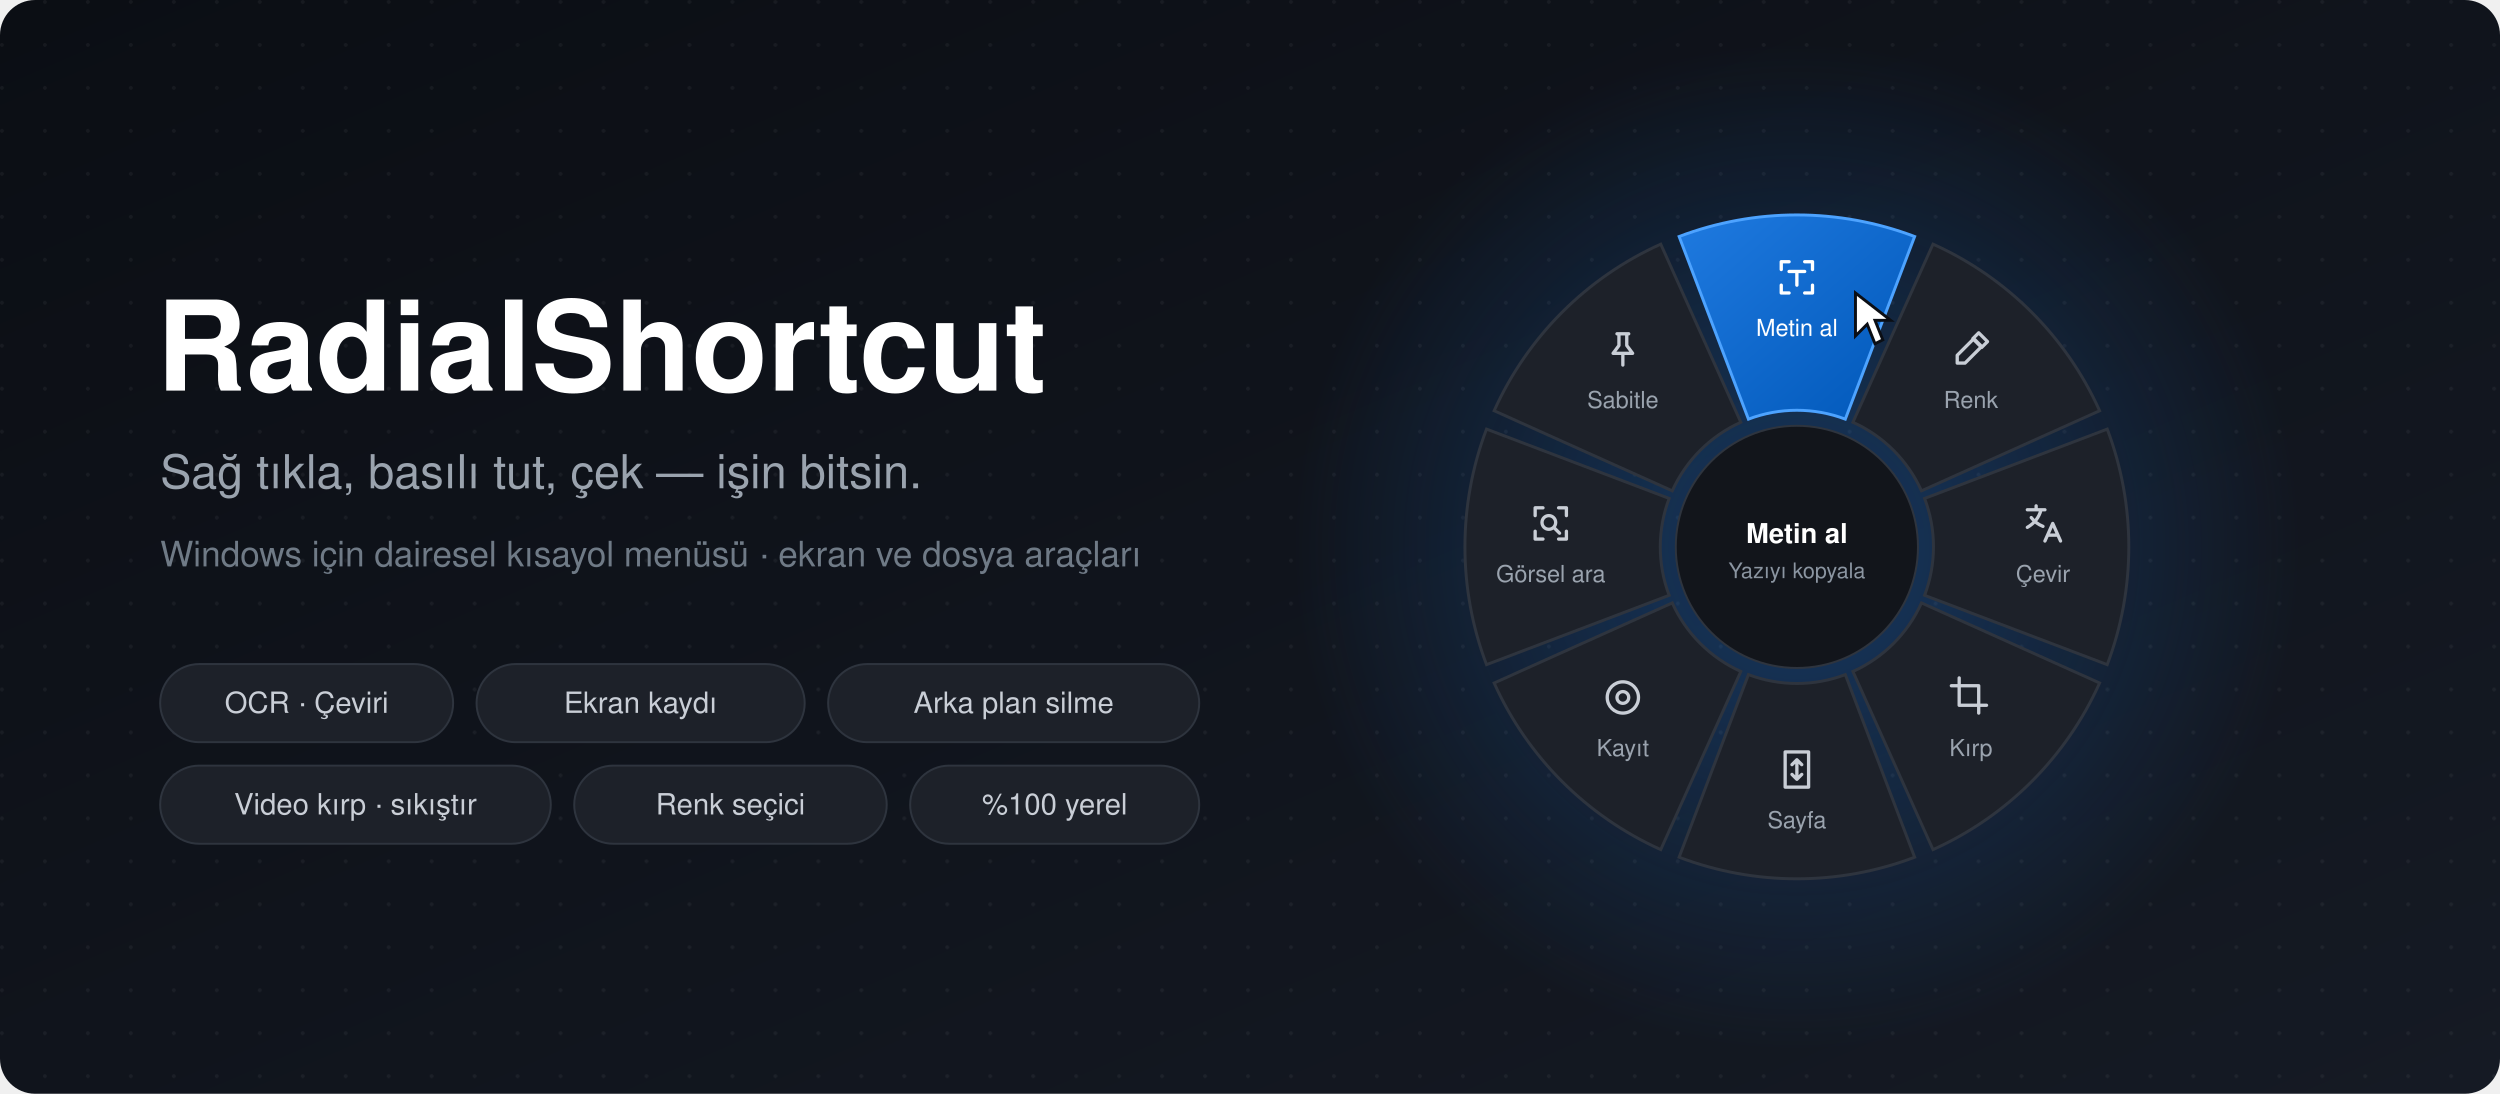
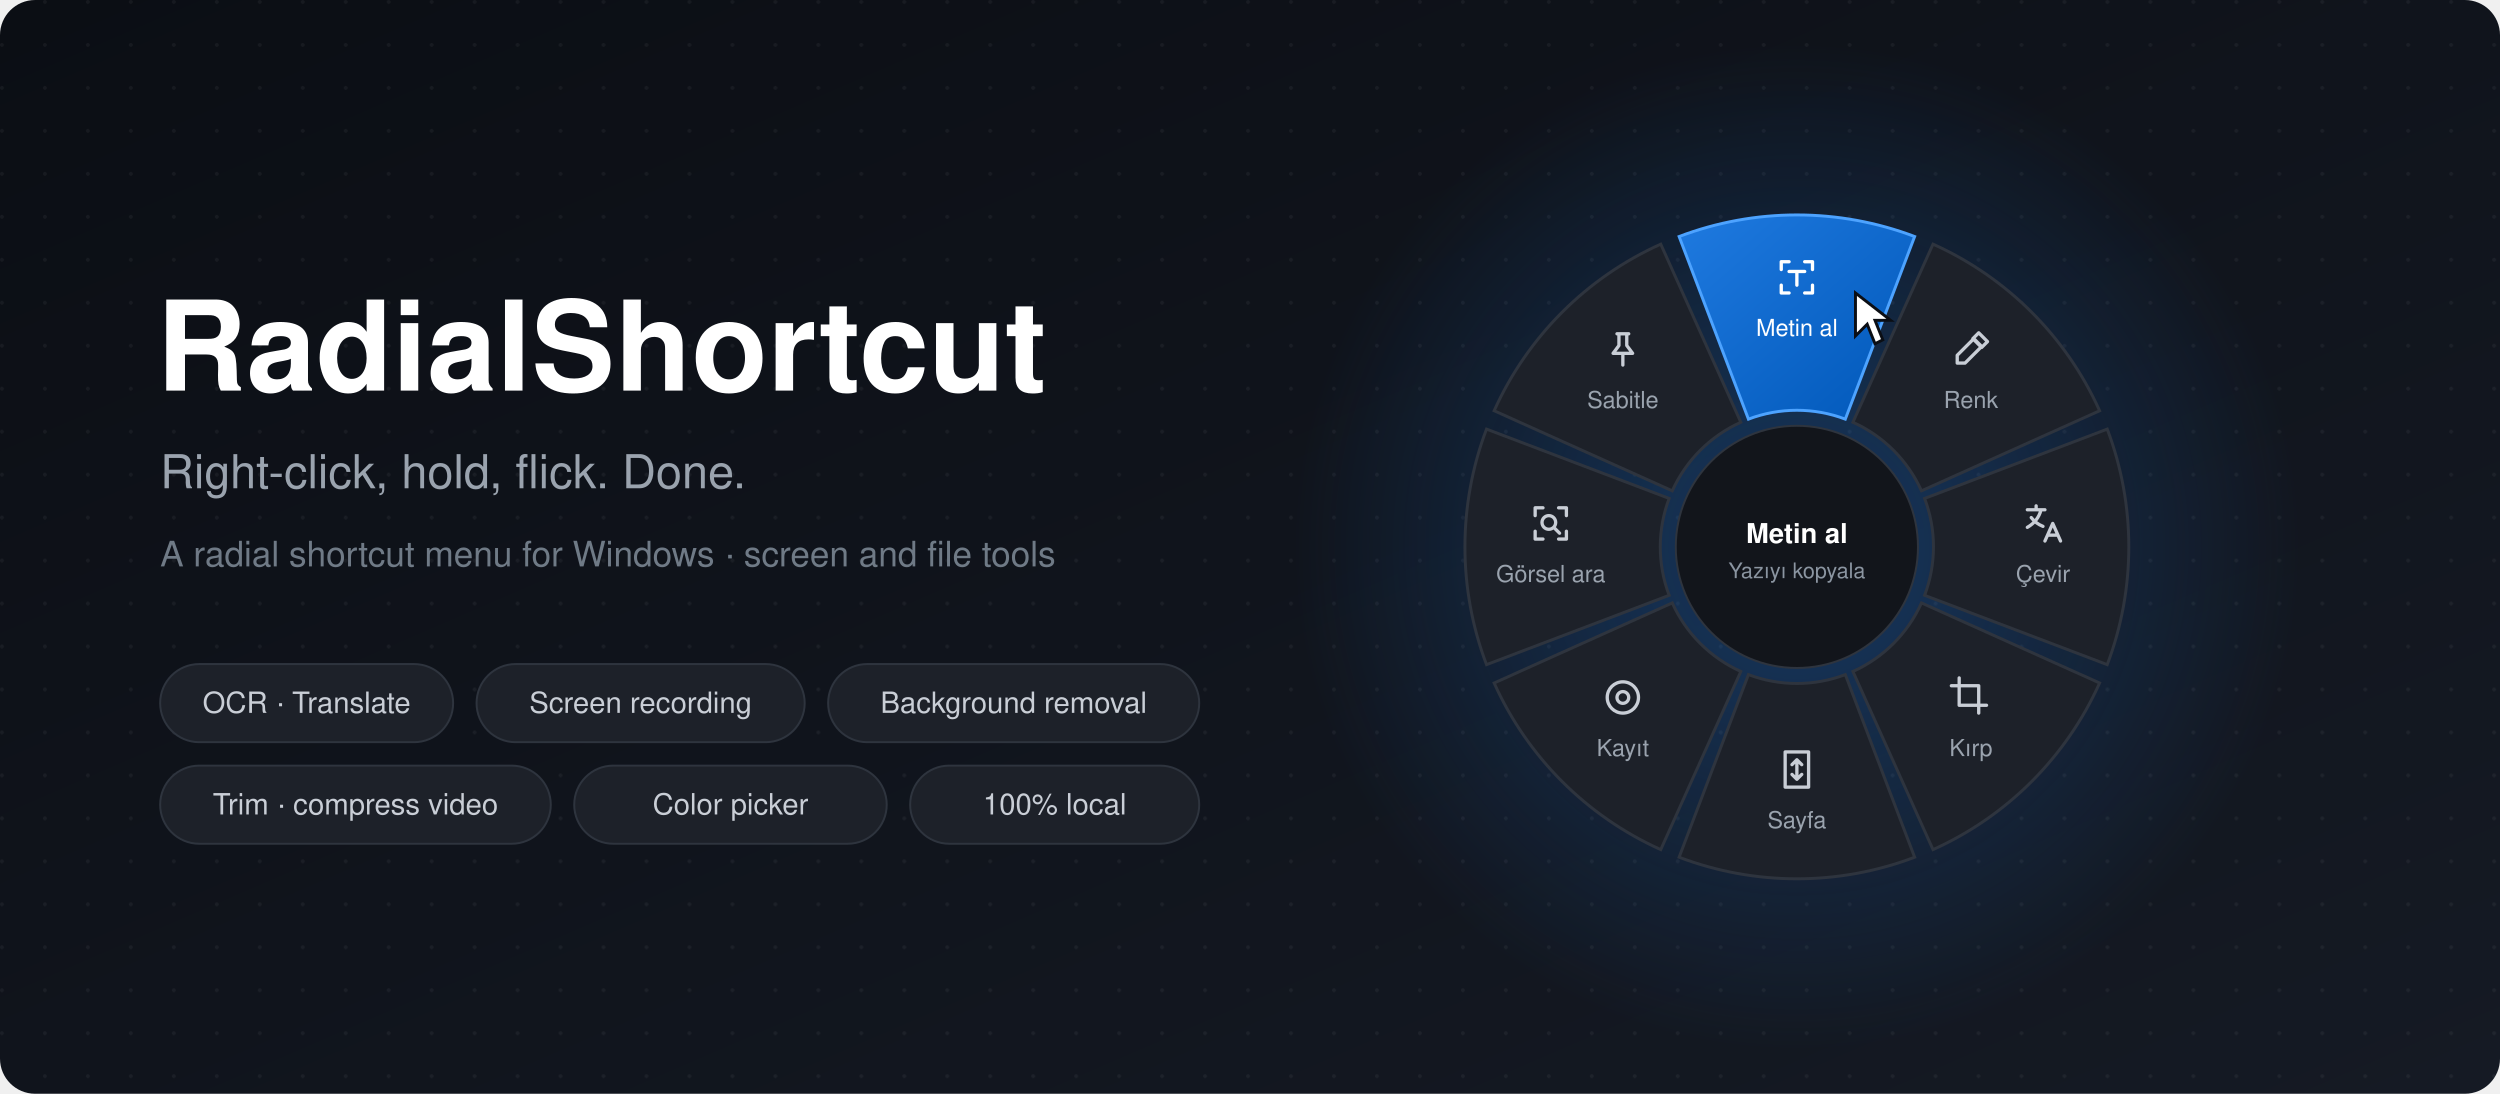
<svg xmlns="http://www.w3.org/2000/svg" width="1280" height="560" viewBox="0 0 1280 560">
  <defs>
    <linearGradient id="bg" x1="0" y1="0" x2="1" y2="1">
      <stop offset="0" stop-color="#0b0e14" />
      <stop offset="1" stop-color="#151a24" />
    </linearGradient>
    <linearGradient id="hot" x1="0" y1="0" x2="1" y2="1">
      <stop offset="0" stop-color="#1f7ae0" />
      <stop offset="1" stop-color="#0057b8" />
    </linearGradient>
    <radialGradient id="glow" cx="0.5" cy="0.5" r="0.5">
      <stop offset="0" stop-color="#1f7ae0" stop-opacity="0.35" />
      <stop offset="1" stop-color="#1f7ae0" stop-opacity="0" />
    </radialGradient>
    <pattern id="dots" width="22" height="22" patternUnits="userSpaceOnUse">
      <circle cx="1" cy="1" r="1" fill="#ffffff" fill-opacity="0.05" />
    </pattern>
  </defs>
  <rect width="1280" height="560" rx="18" fill="url(#bg)" />
  <rect width="1280" height="560" rx="18" fill="url(#dots)" />
  <circle cx="920" cy="280" r="260" fill="url(#glow)" />
  <text x="80" y="200" font-size="64" font-weight="700" fill="#ffffff" font-family="Segoe UI, -apple-system, Helvetica, Arial, sans-serif">RadialShortcut</text>
-   <text x="82" y="250" font-size="24" fill="#9aa3ae" font-family="Segoe UI, -apple-system, Helvetica, Arial, sans-serif">Sağ tıkla, basılı tut, çek — işin bitsin.</text>
-   <text x="82" y="290" font-size="18" fill="#6f7a86" font-family="Segoe UI, -apple-system, Helvetica, Arial, sans-serif">Windows için dairesel kısayol menüsü · ekran ve dosya araçları</text>
+   <text x="82" y="250" font-size="24" fill="#9aa3ae" font-family="Segoe UI, -apple-system, Helvetica, Arial, sans-serif">Right-click, hold, flick. Done.</text>
+   <text x="82" y="290" font-size="18" fill="#6f7a86" font-family="Segoe UI, -apple-system, Helvetica, Arial, sans-serif">A radial shortcut menu for Windows · screen and file tools</text>
  <g font-family="Segoe UI, -apple-system, Helvetica, Arial, sans-serif" font-size="15">
    <rect x="82" y="340" width="150" height="40" rx="20" fill="#1d2129" stroke="#2e343e" />
-     <text x="157" y="365" text-anchor="middle" fill="#c9ced6">OCR · Çeviri</text>
+     <text x="157" y="365" text-anchor="middle" fill="#c9ced6">OCR · Translate</text>
    <rect x="244" y="340" width="168" height="40" rx="20" fill="#1d2129" stroke="#2e343e" />
-     <text x="328" y="365" text-anchor="middle" fill="#c9ced6">Ekran kaydı</text>
+     <text x="328" y="365" text-anchor="middle" fill="#c9ced6">Screen recording</text>
    <rect x="424" y="340" width="190" height="40" rx="20" fill="#1d2129" stroke="#2e343e" />
-     <text x="519" y="365" text-anchor="middle" fill="#c9ced6">Arka plan silme</text>
+     <text x="519" y="365" text-anchor="middle" fill="#c9ced6">Background removal</text>
    <rect x="82" y="392" width="200" height="40" rx="20" fill="#1d2129" stroke="#2e343e" />
-     <text x="182" y="417" text-anchor="middle" fill="#c9ced6">Video kırp · sıkıştır</text>
+     <text x="182" y="417" text-anchor="middle" fill="#c9ced6">Trim · compress video</text>
    <rect x="294" y="392" width="160" height="40" rx="20" fill="#1d2129" stroke="#2e343e" />
-     <text x="374" y="417" text-anchor="middle" fill="#c9ced6">Renk seçici</text>
+     <text x="374" y="417" text-anchor="middle" fill="#c9ced6">Color picker</text>
    <rect x="466" y="392" width="148" height="40" rx="20" fill="#1d2129" stroke="#2e343e" />
-     <text x="540" y="417" text-anchor="middle" fill="#c9ced6">%100 yerel</text>
+     <text x="540" y="417" text-anchor="middle" fill="#c9ced6">100% local</text>
  </g>
  <path d="M895.2,214.6 L859.7,121.1 A170,170 0 0 1 980.3,121.1 L944.8,214.6 A70,70 0 0 0 895.2,214.6 Z" fill="url(#hot)" stroke="#4da3ff" stroke-width="1.5" />
  <g transform="translate(908.0,130.0)">
    <path d="M4 8V4h4 M16 4h4v4 M20 16v4h-4 M8 20H4v-4 M8 9h8 M12 9v7" fill="none" stroke="#ffffff" stroke-width="1.7" stroke-linecap="round" stroke-linejoin="round" />
  </g>
  <text x="920.0" y="172.0" text-anchor="middle" font-size="12" fill="#ffffff" font-family="Segoe UI, -apple-system, Helvetica, Arial, sans-serif">Metin al</text>
  <path d="M948.7,216.2 L989.7,125.0 A170,170 0 0 1 1075.0,210.3 L983.8,251.3 A70,70 0 0 0 948.7,216.2 Z" fill="#1d2129" stroke="#2e343e" stroke-width="1.5" />
  <g transform="translate(997.1,166.9)">
    <path d="M14 7l3 3 M16 3.5l4.5 4.5-3 3-4.5-4.5z M13.5 6.5L5 15v4h4l8.5-8.5" fill="none" stroke="#c9ced6" stroke-width="1.7" stroke-linecap="round" stroke-linejoin="round" />
  </g>
  <text x="1009.1" y="208.9" text-anchor="middle" font-size="12" fill="#9aa3ae" font-family="Segoe UI, -apple-system, Helvetica, Arial, sans-serif">Renk</text>
  <path d="M985.4,255.2 L1078.9,219.7 A170,170 0 0 1 1078.9,340.3 L985.4,304.8 A70,70 0 0 0 985.4,255.2 Z" fill="#1d2129" stroke="#2e343e" stroke-width="1.5" />
  <g transform="translate(1034.0,256.0)">
    <path d="M4 5h9 M8.5 3v2 M11 5c-1 4-3.5 7-7 9 M6 9c1.5 2 3.5 3.5 6 4.5 M13 21l4-9 4 9 M14.5 18h5" fill="none" stroke="#c9ced6" stroke-width="1.7" stroke-linecap="round" stroke-linejoin="round" />
  </g>
  <text x="1046.0" y="298.0" text-anchor="middle" font-size="12" fill="#9aa3ae" font-family="Segoe UI, -apple-system, Helvetica, Arial, sans-serif">Çevir</text>
  <path d="M983.8,308.7 L1075.0,349.7 A170,170 0 0 1 989.7,435.0 L948.7,343.8 A70,70 0 0 0 983.8,308.7 Z" fill="#1d2129" stroke="#2e343e" stroke-width="1.5" />
  <g transform="translate(997.1,345.1)">
    <path d="M6 2v14h14 M2 6h14v14" fill="none" stroke="#c9ced6" stroke-width="1.7" stroke-linecap="round" stroke-linejoin="round" />
  </g>
  <text x="1009.1" y="387.1" text-anchor="middle" font-size="12" fill="#9aa3ae" font-family="Segoe UI, -apple-system, Helvetica, Arial, sans-serif">Kırp</text>
  <path d="M944.8,345.4 L980.3,438.9 A170,170 0 0 1 859.7,438.9 L895.2,345.4 A70,70 0 0 0 944.8,345.4 Z" fill="#1d2129" stroke="#2e343e" stroke-width="1.5" />
  <g transform="translate(908.0,382.0)">
    <path d="M6 3h12v18H6z M12 7v10 M9.5 9.5L12 7l2.5 2.5 M9.5 14.5L12 17l2.5-2.5" fill="none" stroke="#c9ced6" stroke-width="1.7" stroke-linecap="round" stroke-linejoin="round" />
  </g>
  <text x="920.0" y="424.0" text-anchor="middle" font-size="12" fill="#9aa3ae" font-family="Segoe UI, -apple-system, Helvetica, Arial, sans-serif">Sayfa</text>
  <path d="M891.3,343.8 L850.3,435.0 A170,170 0 0 1 765.0,349.7 L856.2,308.7 A70,70 0 0 0 891.3,343.8 Z" fill="#1d2129" stroke="#2e343e" stroke-width="1.5" />
  <g transform="translate(818.9,345.1)">
    <path d="M12 4a8 8 0 1 0 0 16a8 8 0 1 0 0-16 M12 9a3 3 0 1 0 0 6a3 3 0 1 0 0-6" fill="none" stroke="#c9ced6" stroke-width="1.7" stroke-linecap="round" stroke-linejoin="round" />
  </g>
  <text x="830.9" y="387.1" text-anchor="middle" font-size="12" fill="#9aa3ae" font-family="Segoe UI, -apple-system, Helvetica, Arial, sans-serif">Kayıt</text>
  <path d="M854.6,304.8 L761.1,340.3 A170,170 0 0 1 761.1,219.7 L854.6,255.2 A70,70 0 0 0 854.6,304.8 Z" fill="#1d2129" stroke="#2e343e" stroke-width="1.5" />
  <g transform="translate(782.0,256.0)">
    <path d="M4 8V4h4 M16 4h4v4 M20 16v4h-4 M8 20H4v-4 M11 8a3.5 3.5 0 1 0 0 7a3.5 3.5 0 1 0 0-7 M13.5 14l3 3" fill="none" stroke="#c9ced6" stroke-width="1.7" stroke-linecap="round" stroke-linejoin="round" />
  </g>
  <text x="794.0" y="298.0" text-anchor="middle" font-size="12" fill="#9aa3ae" font-family="Segoe UI, -apple-system, Helvetica, Arial, sans-serif">Görsel ara</text>
  <path d="M856.2,251.3 L765.0,210.3 A170,170 0 0 1 850.3,125.0 L891.3,216.2 A70,70 0 0 0 856.2,251.3 Z" fill="#1d2129" stroke="#2e343e" stroke-width="1.5" />
  <g transform="translate(818.9,166.9)">
    <path d="M9 4h6 M10 4v6l-3 4h10l-3-4V4 M12 14v6" fill="none" stroke="#c9ced6" stroke-width="1.7" stroke-linecap="round" stroke-linejoin="round" />
  </g>
  <text x="830.9" y="208.9" text-anchor="middle" font-size="12" fill="#9aa3ae" font-family="Segoe UI, -apple-system, Helvetica, Arial, sans-serif">Sabitle</text>
  <circle cx="920" cy="280" r="62" fill="#12151b" stroke="#2e343e" />
  <text x="920" y="278" text-anchor="middle" font-size="14" font-weight="600" fill="#ffffff" font-family="Segoe UI, -apple-system, Helvetica, Arial, sans-serif">Metin al</text>
  <text x="920" y="296" text-anchor="middle" font-size="11" fill="#8b95a1" font-family="Segoe UI, -apple-system, Helvetica, Arial, sans-serif">Yazıyı kopyala</text>
  <path transform="translate(950,150)" d="M0 0 L0 22 L6 16 L10 26 L14 24 L10 14 L18 14 Z" fill="#ffffff" stroke="#0b0e14" stroke-width="1.5" />
</svg>
